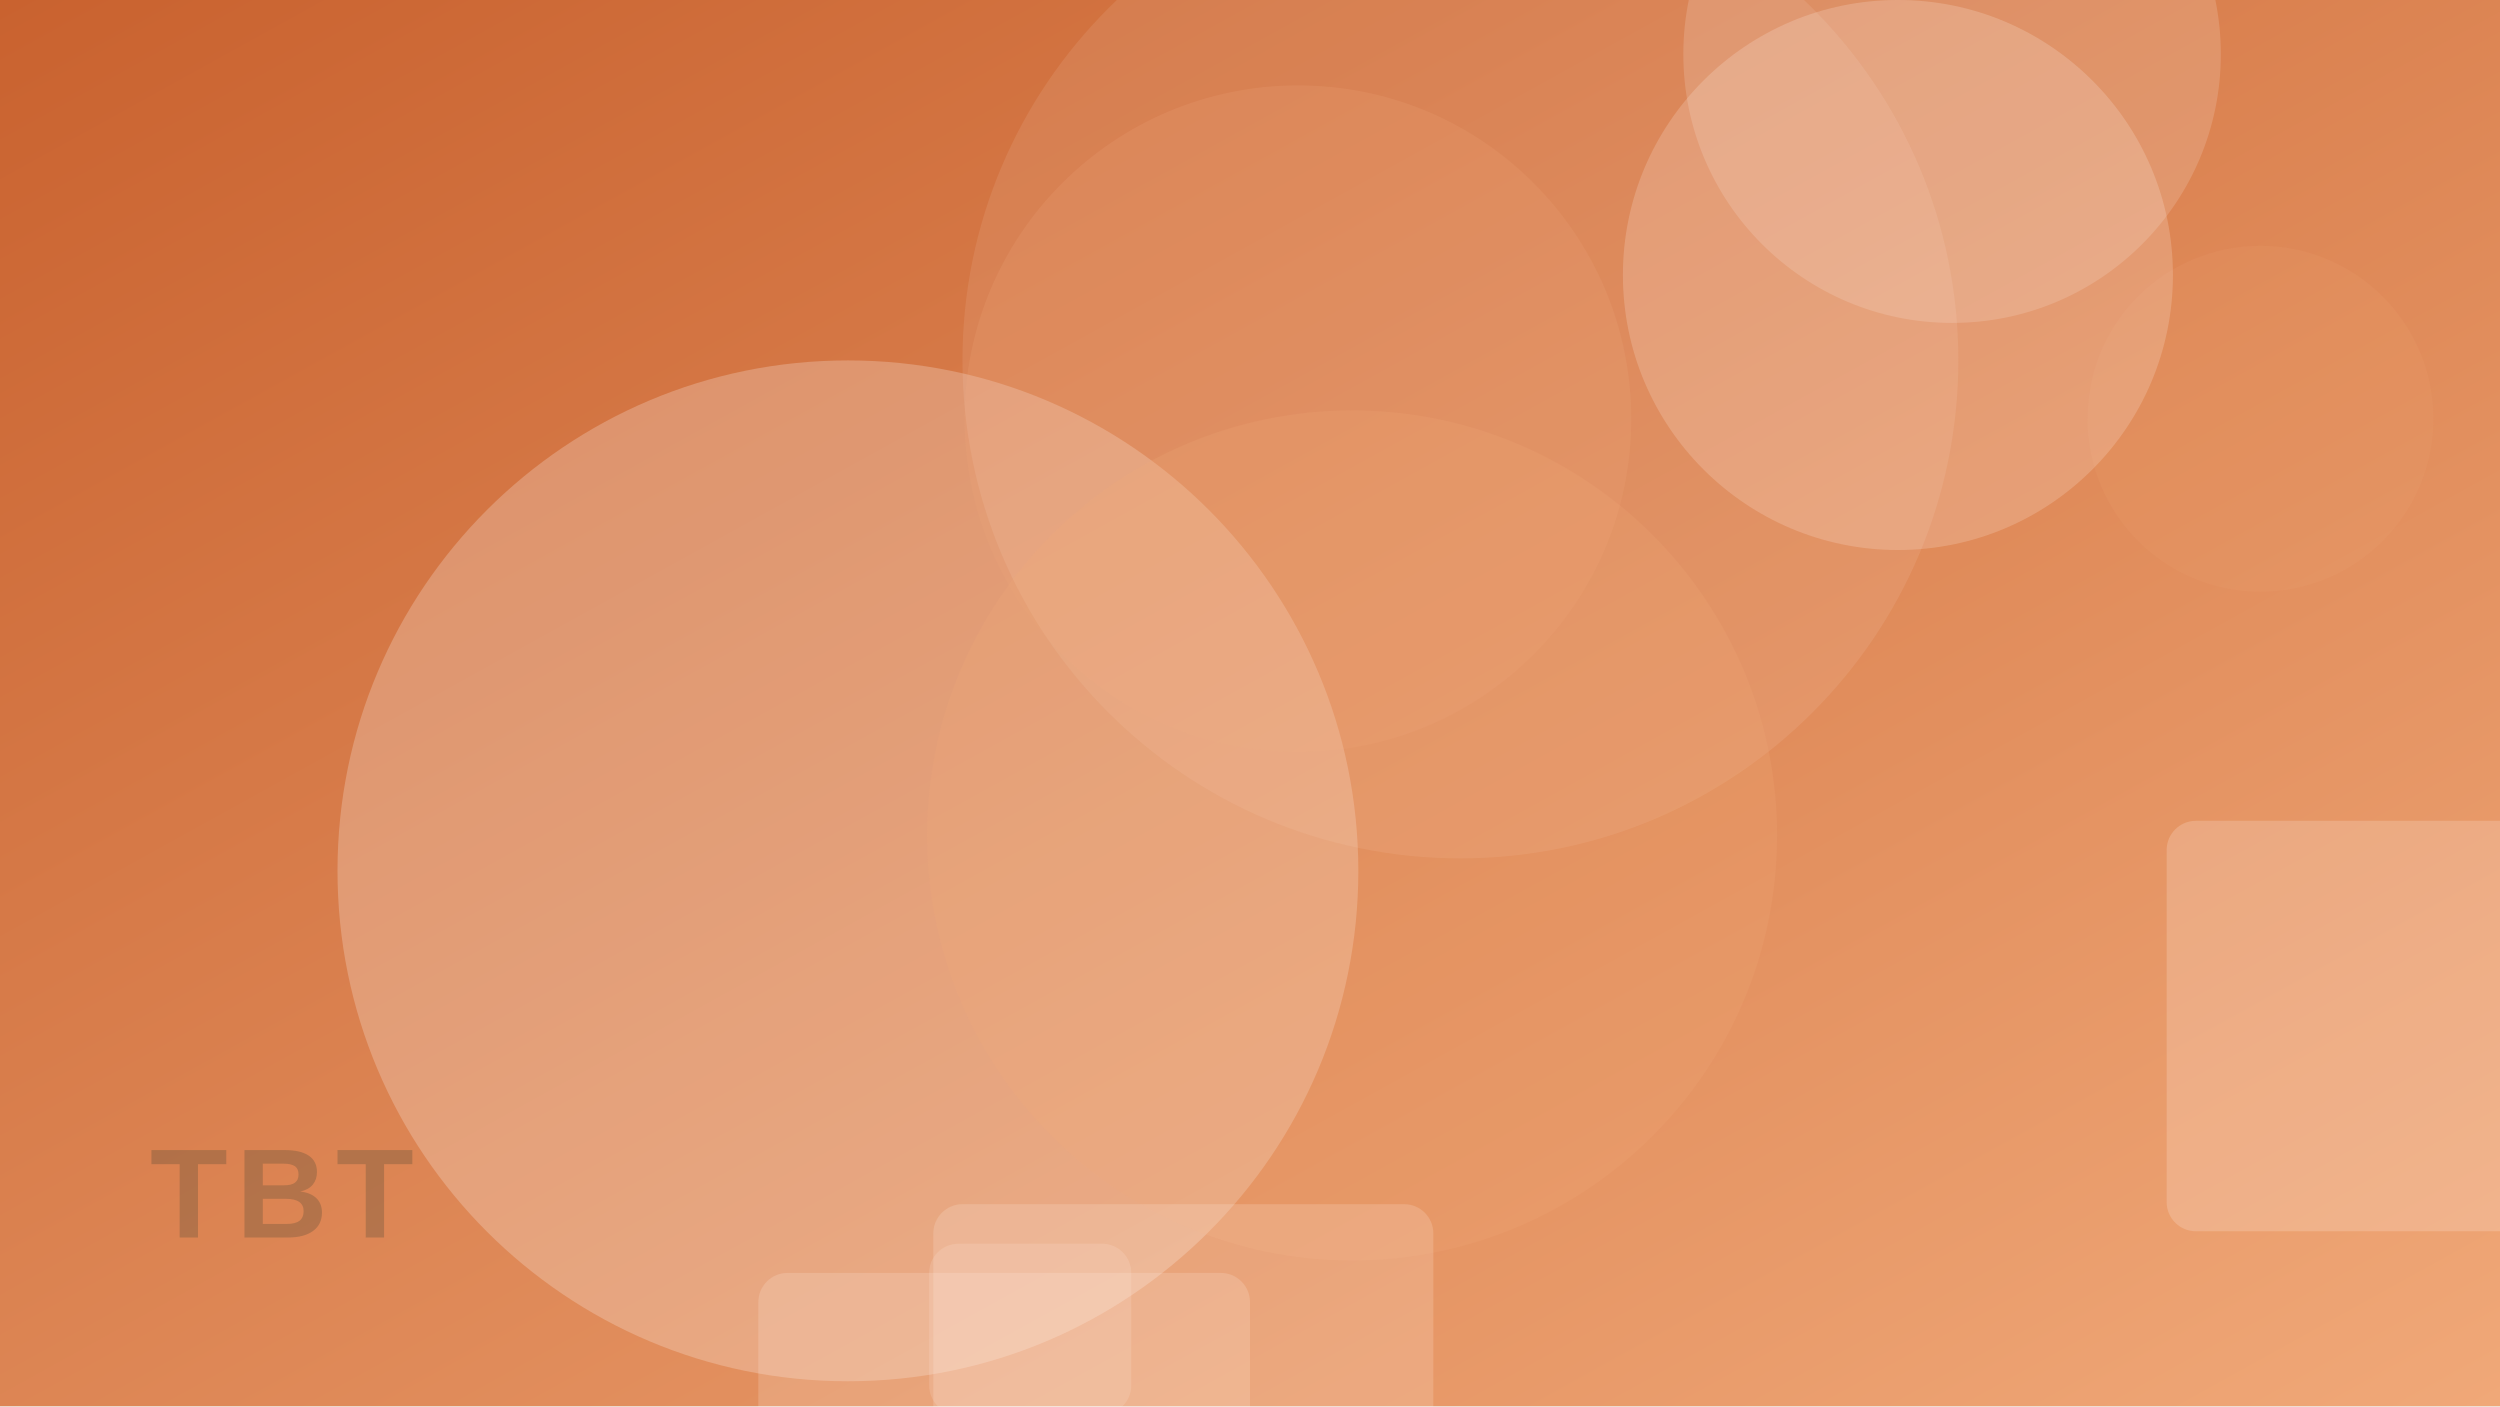
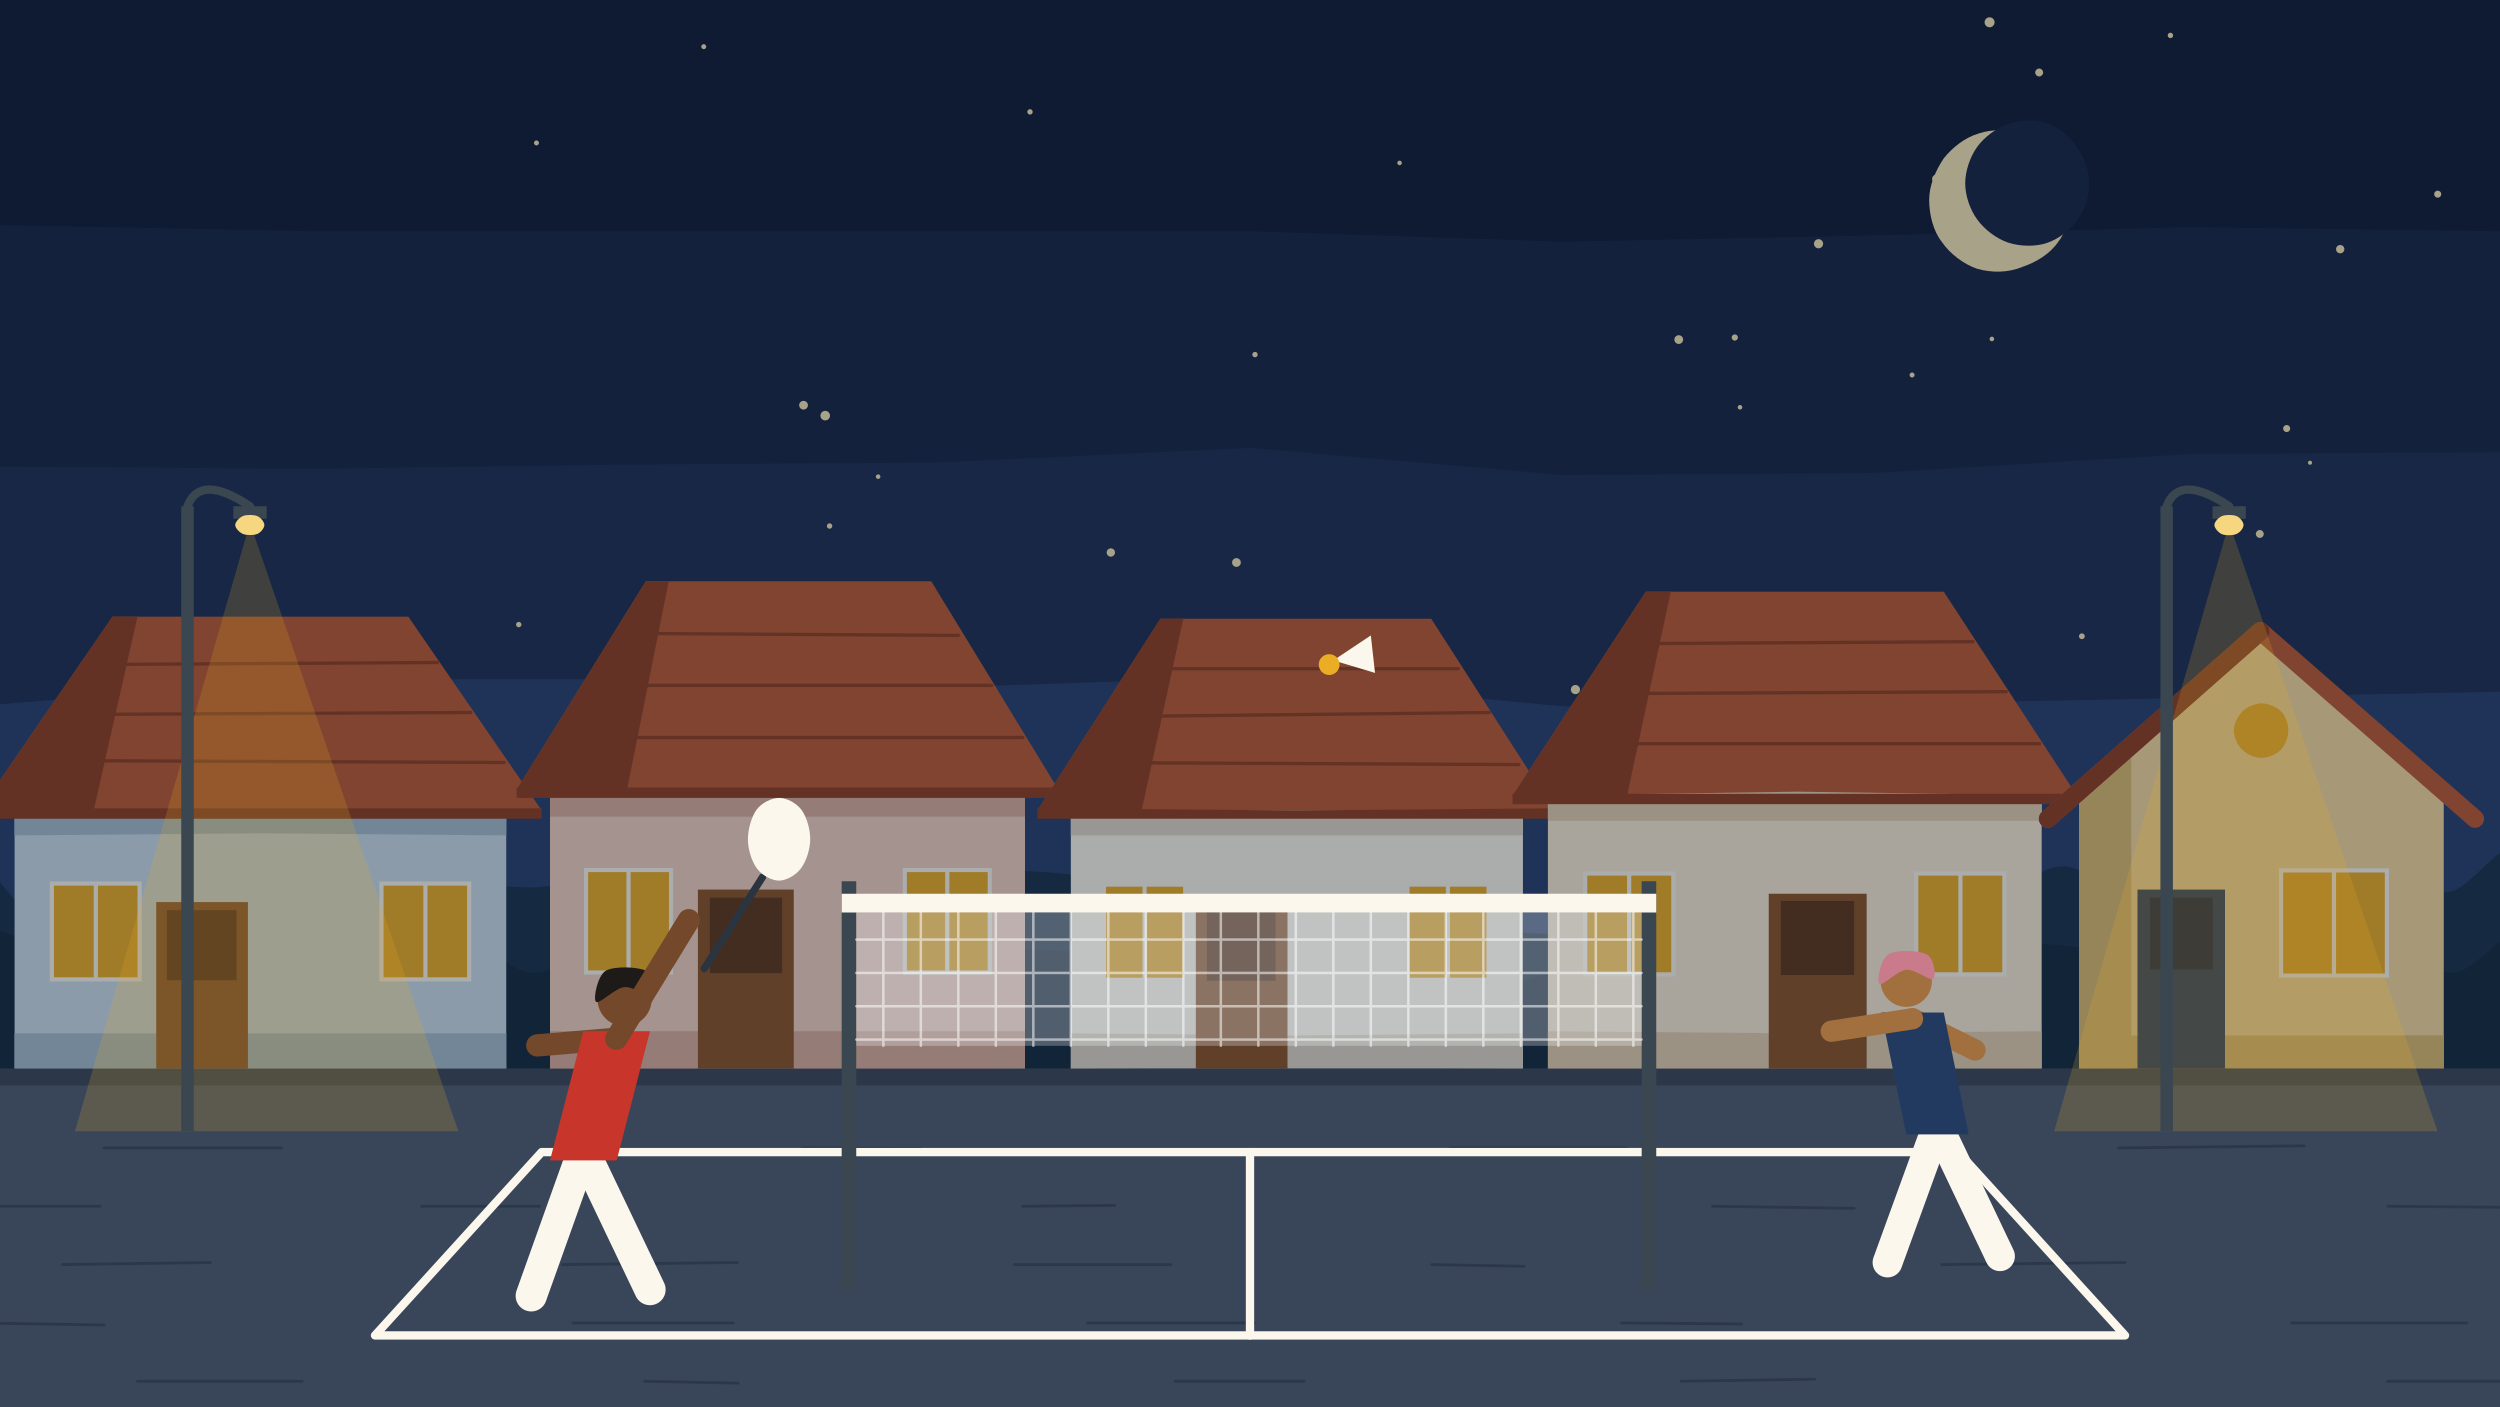
<svg xmlns="http://www.w3.org/2000/svg" viewBox="0 0 1200 675" width="1200" height="675" role="img" aria-label="Turnamen Bulu Tangkis Antar-RW Piala Kampung Sanggrahan">
-   <defs>
-     <linearGradient id="g" x1="0" y1="0" x2="1" y2="1">
-       <stop offset="0%" stop-color="#c9622f" />
-       <stop offset="100%" stop-color="#f0a878" />
-     </linearGradient>
-   </defs>
-   <rect width="1200" height="675" fill="url(#g)" />
-   <circle cx="1085" cy="201" r="83" fill="#f0a878" opacity="0.12" />
-   <circle cx="911" cy="132" r="132" fill="#fdeee4" opacity="0.21" />
-   <circle cx="407" cy="418" r="245" fill="#ffffff" opacity="0.23" />
-   <circle cx="623" cy="201" r="160" fill="#f0a878" opacity="0.15" />
-   <circle cx="701" cy="173" r="239" fill="#fdeee4" opacity="0.10" />
-   <circle cx="937" cy="26" r="129" fill="#ffffff" opacity="0.15" />
-   <circle cx="649" cy="401" r="204" fill="#f0a878" opacity="0.20" />
-   <rect x="446" y="597" width="97" height="82" rx="14" fill="#fdeee4" opacity="0.16" />
-   <rect x="1040" y="394" width="238" height="197" rx="14" fill="#fdeee4" opacity="0.22" />
-   <rect x="448" y="578" width="240" height="191" rx="14" fill="#fdeee4" opacity="0.19" />
-   <rect x="364" y="611" width="236" height="233" rx="14" fill="#fdeee4" opacity="0.19" />
-   <text x="72" y="594" font-family="Segoe UI, Arial, sans-serif" font-size="61" font-weight="700" letter-spacing="4" fill="#0f2e26" opacity="0.20">TBT</text>
+   <style>.g{fill:none;stroke-linecap:round;stroke-linejoin:round}</style>
+   <path fill="#101C33" d="M-20-20l1240 0 0 715-1240 0z" />
+   <path fill="#162542" d="M0 108l150 3 150 0 150 0 150 0 150 5 150-3 150-4 150 2 20 564-1240 0z" />
+   <path fill="#1C2F4F" d="M0 224l150 1 150-2 150-1 150-7 150 13 150-1 150-9 150-1 20 458-1240 0z" />
+   <path fill="#27406A" d="M0 338l150-12 150 0 150 4 150-5 150 14 150-1 150-3 150-3 20 343-1240 0z" />
+   <circle fill="#F6E7B5" cx="917.8" cy="180" r="1.2" />
+   <circle fill="#F6E7B5" cx="881.3" cy="347.8" r="1.9" />
+   <circle fill="#F6E7B5" cx="1100.3" cy="327.8" r="2.2" />
+   <circle fill="#F6E7B5" cx="1108.8" cy="222.1" r="1" />
+   <circle fill="#F6E7B5" cx="929.5" cy="85.9" r="2.1" />
+   <circle fill="#F6E7B5" cx="1170.1" cy="93.2" r="1.7" />
+   <circle fill="#F6E7B5" cx="832.7" cy="162" r="1.5" />
+   <circle fill="#F6E7B5" cx="1085" cy="327.9" r="2.1" />
+   <circle fill="#F6E7B5" cx="978.8" cy="34.8" r="1.9" />
+   <circle fill="#F6E7B5" cx="421.5" cy="228.8" r="1.1" />
+   <circle fill="#F6E7B5" cx="337.8" cy="22.4" r="1.2" />
+   <circle fill="#F6E7B5" cx="396.1" cy="199.5" r="2.3" />
+   <circle fill="#F6E7B5" cx="1084.7" cy="256.3" r="1.9" />
+   <circle fill="#F6E7B5" cx="1097.6" cy="205.7" r="1.7" />
+   <circle fill="#F6E7B5" cx="593.5" cy="270" r="2.1" />
+   <circle fill="#F6E7B5" cx="249" cy="299.8" r="1.3" />
+   <circle fill="#F6E7B5" cx="999.3" cy="305.4" r="1.4" />
+   <circle fill="#F6E7B5" cx="756.2" cy="331" r="2.2" />
+   <circle fill="#F6E7B5" cx="1041.8" cy="17" r="1.3" />
+   <circle fill="#F6E7B5" cx="805.8" cy="163" r="2.1" />
+   <circle fill="#F6E7B5" cx="1123.3" cy="119.6" r="2" />
+   <circle fill="#F6E7B5" cx="872.9" cy="117" r="2.2" />
+   <circle fill="#F6E7B5" cx="257.5" cy="68.6" r="1.2" />
+   <circle fill="#F6E7B5" cx="385.7" cy="194.5" r="2.1" />
+   <circle fill="#F6E7B5" cx="835.2" cy="195.5" r="1.1" />
+   <circle fill="#F6E7B5" cx="533.2" cy="265.2" r="2" />
+   <circle fill="#F6E7B5" cx="602.4" cy="170.2" r="1.3" />
+   <circle fill="#F6E7B5" cx="671.8" cy="78.2" r="1.1" />
+   <circle fill="#F6E7B5" cx="494.4" cy="53.7" r="1.3" />
+   <circle fill="#F6E7B5" cx="955" cy="10.7" r="2.4" />
+   <circle fill="#F6E7B5" cx="1109.1" cy="343" r="1.6" />
+   <circle fill="#F6E7B5" cx="956.1" cy="162.7" r="1.1" />
+   <circle fill="#F6E7B5" cx="398.2" cy="252.5" r="1.3" />
+   <circle fill="#F6E7B5" cx="759.7" cy="338.5" r="1.6" />
+   <path fill="#F6E7B5" d="M994 96c0 7-2 15-6 20-4 6-11 10-17 12-7 3-15 3-22 1-6-2-13-7-17-13-4-5-6-13-6-20 0-7 3-14 7-20 4-5 10-10 17-12 6-2 14-2 20 0 7 2 14 7 17 12 4 5 7 13 7 20z" />
+   <path fill="#162542" d="M1002.9 88c.1 5.8-2.2 12.8-5.7 17.6-3.4 4.8-9.3 9.3-14.9 11.1-5.5 1.8-13 1.6-18.5-.3-5.6-1.9-11.3-6.3-14.7-11-3.5-4.7-5.8-11.6-5.8-17.4 0-5.8 2.3-12.7 5.7-17.4 3.4-4.8 9.2-9.1 14.8-11 5.5-2 13.1-2.4 18.6-.5 5.5 1.8 11.2 6.7 14.6 11.5 3.4 4.8 5.9 11.6 5.9 17.4z" />
+   <path fill="#1A3148" d="M-20 675c-210-41-8-209 0-247 8-38 31 21 46 19 15-1 31-29 46-29 15-1 31 22 46 26 15 4 31 2 46-1 15-3 31-14 46-17 15-3 31 0 46 0 15-1 31-4 46-3 15 2 31 9 46 12 15 3 31 10 46 7 15-3 31-19 46-23 15-4 31-2 46-1 15 0 31 2 46 4 15 1 31 6 46 6 15 0 31-8 46-7 15 1 31 10 46 14 15 5 31 8 46 11 15 2 31 3 46 2 15 0 31-2 46-7 15-4 31-19 46-21 15-1 31 9 46 12 15 3 31 10 46 7 15-3 31-25 46-23 15 1 31 30 46 32 15 3 31-16 46-17 15-2 31 9 46 8 15-1 31-9 46-11 15-3 35-46 46-5 11 42 225 210 18 252-207 42-1050 41-1260 0z" />
+   <path fill="#142A3C" d="M-20 675c-210-35-8-172 0-209 8-37 31-9 46-13 15-3 31-5 46-7 15-2 31-6 46-4 15 2 31 17 46 17 15 0 31-18 46-16 15 1 31 23 46 24 15 0 31-20 46-22 15-2 31 7 46 10 15 3 31 8 46 8 15-1 31-7 46-8 15-2 31-1 46 0 15 1 31 1 46 4 15 3 31 17 46 14 15-3 31-29 46-32 15-3 31 11 46 16 15 6 31 16 46 16 15 1 31-9 46-12 15-4 31-5 46-7 15-1 31-3 46-4 15-1 31 0 46-1 15 0 31-1 46 0 15 1 31 4 46 5 15 2 31 6 46 5 15-1 31-8 46-10 15-2 31-3 46 0 15 3 31 16 46 18 15 2 35-41 46-7 11 35 225 179 18 215-207 36-1050 35-1260 0z" />
+   <path fill="#CBDCE6" d="M7 384l119 0 117 0 0 129-118 0-118 0z" />
+   <path fill="#A5BDCB" d="M7 496l118 0 118 0 0 17-118 0-118 0z" />
+   <path fill="#A5BDCB" d="M7 384l118 0 118 0 0 17-118-1-118 1z" />
+   <path fill="#BC5A30" d="M-10 389l64-93 142 0 64 93-135 0z" />
+   <path fill="#8E3F20" d="M-10 389l64-93 12 0-21 93z" />
+   <path class="g" stroke="#8E3F20" stroke-width="1.6" d="M40 319l170-1M24 343l202-1M8 365l234 1" />
+   <path fill="#8E3F20" d="M-10 388l135 0 135 0 0 5-135 0-135 0z" />
+   <path fill="#8B5427" d="M75 433l44 0 0 80-44 0z" />
+   <path fill="#5E3618" d="M80.1 436.9l33.4 0 0 33.6-33.4 0z" />
+   <path fill="#FBF7EC" d="M23.9 423.1l44.1 0 0 48-44.1 0z" />
+   <path fill="#EAAD24" d="M25.9 425.1l40.1 0 0 44-40.1 0z" />
+   <path class="g" stroke="#FBF7EC" stroke-width="2" d="M46 425.1l0 44" />
+   <path fill="#FBF7EC" d="M182.1 423.1l44.1 0 0 48-44.1 0z" />
+   <path fill="#EAAD24" d="M184.1 425.1l40.1 0 0 44-40.1 0z" />
+   <path class="g" stroke="#FBF7EC" stroke-width="2" d="M204.2 425.1l0 44" />
+   <path fill="#F1D0C0" d="M264 374l114 0 114 0 0 139-114 1-114-1z" />
+   <path fill="#D9AE9B" d="M264 495l114 0 114 0 0 18-114 1-114-1z" />
+   <path fill="#D9AE9B" d="M264 374l114 0 114 0 0 18-114 0-114 0z" />
+   <path fill="#BC5A30" d="M248 379l62-100 137 0 61 100-129 1z" />
+   <path fill="#8E3F20" d="M248 379l62-100 11 0-20 100z" />
+   <path class="g" stroke="#8E3F20" stroke-width="1.6" d="M296 304l164 1M281 329l195 0M265 354l226 0" />
+   <path fill="#8E3F20" d="M248 378l130 0 130 0 0 5-130 0-130 0z" />
+   <path fill="#8B5427" d="M335 427l46 0 0 86-46 0z" />
+   <path fill="#5E3618" d="M340.7 430.9l34.7 0 0 36.2-34.7 0z" />
+   <path fill="#FBF7EC" d="M280.3 416.6l42.8 0 0 51.2-42.8 0z" />
+   <path fill="#EAAD24" d="M282.3 418.6l38.8 0 0 47.2-38.8 0z" />
+   <path class="g" stroke="#FBF7EC" stroke-width="2" d="M301.7 418.6l0 47.2" />
+   <path fill="#FBF7EC" d="M433.3 416.6l42.8 0 0 51.2-42.8 0z" />
+   <path fill="#EAAD24" d="M435.3 418.6l38.8 0 0 47.2-38.8 0z" />
+   <path class="g" stroke="#FBF7EC" stroke-width="2" d="M454.7 418.6l0 47.2" />
+   <path fill="#FBF7EC" d="M514 384l108 0 109 0 0 129-108-1-109 1z" />
+   <path fill="#DED7C5" d="M514 496l108 1 109-1 0 17-108 0-109 0z" />
+   <path fill="#DED7C5" d="M514 384l108 0 109 0 0 17-108 0-109 0z" />
+   <path fill="#BC5A30" d="M498 389l59-92 130 0 59 92-123 0z" />
+   <path fill="#8E3F20" d="M498 389l59-92 11 0-20 92z" />
+   <path class="g" stroke="#8E3F20" stroke-width="1.6" d="M544 321l156 0M530 344l185-2M515 366l214 1" />
+   <path fill="#8E3F20" d="M498 388l124 1 124-1 0 5-123 0-125 0z" />
+   <path fill="#8B5427" d="M574 433l44 0 0 80-44 0z" />
+   <path fill="#5E3618" d="M579.3 437.3l33 0 0 33.5-33 0z" />
+   <path fill="#FBF7EC" d="M528.9 423.6l41 0 0 47.7-41 0z" />
+   <path fill="#EAAD24" d="M530.9 425.6l37 0 0 43.7-37 0z" />
+   <path class="g" stroke="#FBF7EC" stroke-width="2" d="M549.4 425.6l0 43.7" />
+   <path fill="#FBF7EC" d="M674.6 423.6l40.9 0 0 47.7-40.9 0z" />
+   <path fill="#EAAD24" d="M676.6 425.6l36.9 0 0 43.7-36.9 0z" />
+   <path class="g" stroke="#FBF7EC" stroke-width="2" d="M695 425.6l0 43.7" />
+   <path fill="#F7EBD3" d="M743 377l119 0 118 0 0 136-118 0-119 0z" />
+   <path fill="#E2CFAE" d="M743 495l118 1 119-1 0 18-118 1-119-1z" />
+   <path fill="#E2CFAE" d="M743 377l119 0 118 0 0 17-119 0-118 0z" />
+   <path fill="#BC5A30" d="M726 382l64-98 143 0 64 98-134-2z" />
+   <path fill="#8E3F20" d="M726 382l64-98 12 0-21 98z" />
+   <path class="g" stroke="#8E3F20" stroke-width="1.6" d="M776 309l171-1M760 333l203-1M744 357l235 0" />
+   <path fill="#8E3F20" d="M726 381l135 0 136 0 0 5-135 0-136 0z" />
+   <path fill="#8B5427" d="M849 429l47 0 0 84-47 0z" />
+   <path fill="#5E3618" d="M854.8 432.5l35.2 0 0 35.5-35.2 0z" />
+   <path fill="#FBF7EC" d="M759.9 418.3l44.3 0 0 50.4-44.3 0z" />
+   <path fill="#EAAD24" d="M761.9 420.3l40.3 0 0 46.4-40.3 0z" />
+   <path class="g" stroke="#FBF7EC" stroke-width="2" d="M782 420.3l0 46.4" />
+   <path fill="#FBF7EC" d="M918.8 418.3l44.3 0 0 50.4-44.3 0z" />
+   <path fill="#EAAD24" d="M920.8 420.3l40.3 0 0 46.4-40.3 0z" />
+   <path class="g" stroke="#FBF7EC" stroke-width="2" d="M941 420.3l0 46.4" />
+   <path fill="#F4DA9A" d="M998 513l0-135 87-73 88 73 0 135-87-1z" />
+   <path fill="#DDBB6F" d="M998 513l0-135 25-20 0 155z" />
+   <path fill="#DDBB6F" d="M998 497l88 0 87 0 0 16-87 0-88 0z" />
+   <path class="g" stroke="#BC5A30" stroke-width="8.7" d="M983 393l102-90 103 90" />
+   <path class="g" stroke="#8E3F20" stroke-width="8.7" d="M983 393l102-90" />
+   <path fill="#EAAD24" d="M1098.4 350.6c0 3.2-1.5 7.2-3.7 9.4-2.2 2.2-6.2 3.8-9.3 3.8-3.1 0-7-1.8-9.2-4-2.2-2.1-4-6.1-4-9.2 .1-3 1.9-6.9 4.1-9.1 2.2-2.1 6-3.8 9.1-3.9 3.1 0 7.2 1.5 9.4 3.7 2.2 2.1 3.6 6.2 3.6 9.3z" />
+   <path fill="#233A60" d="M1026 427l42 0 0 86-42 0z" />
+   <path fill="#162542" d="M1032 430.9l30.1 0 0 34.4-30.1 0z" />
+   <path fill="#FBF7EC" d="M1093.9 416.8l52.8 0 0 52.5-52.8 0z" />
+   <path fill="#EAAD24" d="M1095.9 418.8l48.8 0 0 48.5-48.8 0z" />
+   <path class="g" stroke="#FBF7EC" stroke-width="2" d="M1120.3 418.8l0 48.5" />
+   <path fill="#0E183055" d="M-20-20l1240 0 0 715-1240 0z" />
+   <path fill="#39465A" d="M-20 513l1240 0 0 182-1240 0z" />
+   <path fill="#2C3849" d="M-20 513l155 0 155 0 155 0 155 0 155 0 155 0 155 0 155 0 0 8-155 0-155 0-155 0-155 0-155 0-155 0-155 0-155 0z" />
+   <path class="g" stroke="#2C3849" stroke-width="1.4" d="M50 551l85 0M384.9 551l56.9 .2M696 551l85 0M1017 551l89-1M-13 579l61 0M202.4 579l56.5 0M490.9 579l44.1-.4M822 579l68 1M1146.3 579l55.6 .5M30 607l71-1M270 607l84-1M487 607l75 0M687.3 607l44.2 .8M932 607l88-1M-12 635l62 1M275 635l77 0M522 635l80 0M778.3 635l57.7 .5M1100 635l84 0M66 663l79 0M309.5 663l44.9 .9M564 663l62 0M807 663l64-1M1146 663l78 0" />
+   <path class="g" stroke="#FBF7EC" stroke-width="4" d="M180 641l840 0-80-88-680 0-80 88" />
+   <path class="g" stroke="#FBF7EC" stroke-width="4" d="M600 553l0 88" />
+   <path fill="#EAAD2433" d="M120 251l-84 292 184 0z" />
+   <path fill="#3A4650" d="M87 243l6 0 0 150 0 150-6 0 0-150z" />
+   <path class="g" stroke="#3A4650" stroke-width="4" d="M90 243q6-16 30 0" />
+   <path fill="#3A4650" d="M112 243l16 0 0 6-16 0z" />
+   <path fill="#F6D77F" d="M126.9 252c0 1.4-1.7 3.6-3.4 4.3-1.7 .7-5.2 .7-6.9 0-1.8-.8-3.7-2.9-3.7-4.3 0-1.4 1.9-3.5 3.7-4.3 1.7-.7 5.1-.7 6.8 0 1.8 .7 3.5 2.9 3.5 4.3z" />
+   <path fill="#EAAD2433" d="M1070 251l-84 292 184 0z" />
+   <path fill="#3A4650" d="M1037 243l6 0 0 150 0 150-6 0 0-150z" />
+   <path class="g" stroke="#3A4650" stroke-width="4" d="M1040 243q6-16 30 0" />
+   <path fill="#3A4650" d="M1062 243l16 0 0 6-16 0z" />
+   <path fill="#F6D77F" d="M1076.9 252c0 1.4-1.6 3.6-3.4 4.3-1.7 .8-5.3 .8-7 .1-1.8-.8-3.6-3-3.6-4.4 0-1.4 1.9-3.6 3.7-4.3 1.7-.7 5.1-.7 6.9 0 1.7 .7 3.4 2.9 3.4 4.3z" />
+   <path fill="#3A4650" d="M404 423l7 0 0 98 0 98-7 0 0-98z" />
+   <path fill="#3A4650" d="M788 423l7 0 0 98 0 98-7 0 0-98z" />
+   <path fill="#FBF7EC" d="M404 429l130 0 131 0 130 0 0 9-130 0-131 0-130 0z" />
+   <path fill="#FFFFFF44" d="M411 438l377 0 0 64-377 0z" />
+   <path class="g" stroke="#FFFFFF88" stroke-width="1.2" d="M424 438l0 64M442 438l0 64M460 438l0 64M478 438l0 64M496 438l0 64M514 438l0 64M532 438l0 64M550 438l0 64M568 438l0 64M586 438l0 64M604 438l0 64M622 438l0 64M640 438l0 64M658 438l0 64M676 438l0 64M694 438l0 64M712 438l0 64M730 438l0 64M748 438l0 64M766 438l0 64M784 438l0 64M411 451l377 0M411 467l377 0M411 483l377 0M411 499l377 0" />
+   <path class="g" stroke="#74482A" stroke-width="10.7" d="M295.8 498.6l-37.9 3.2" />
+   <path class="g" stroke="#FBF7EC" stroke-width="15" d="M280 552l-25 70" />
+   <path class="g" stroke="#FBF7EC" stroke-width="15" d="M280 552l32 67" />
+   <path fill="#C8352B" d="M280 495l32 0-16 62-32 0z" />
+   <circle fill="#74482A" cx="299.8" cy="479.6" r="13" />
+   <path fill="#1E1A18" d="M286.1 480.9c-1.5-1.3 .6-12.4 4.6-14.9 4-2.4 15.6-2 19.4 0 3.8 2.1 5 11 3.3 12.3-1.8 1.3-9.1-4.9-13.6-4.5-4.6 .4-12.1 8.4-13.7 7.1z" />
+   <path class="g" stroke="#74482A" stroke-width="10.7" d="M295.8 498.6l34.8-56.9" />
+   <path class="g" stroke="#2A3540" stroke-width="3.5" d="M338 465l28-44" />
+   <path fill="#FBF7EC" d="M388.9 403c0 4.7-2 10.6-4.5 13.9-2.5 3.3-6.9 5.7-10.4 5.8-3.5 0-8-2.4-10.5-5.6-2.6-3.3-4.5-9.4-4.5-14.1-.1-4.7 1.7-11 4.2-14.4 2.5-3.3 7.2-5.6 10.8-5.6 3.6 0 8.2 2.4 10.7 5.7 2.5 3.4 4.3 9.6 4.2 14.3z" />
+   <path class="g" stroke="#A2703F" stroke-width="10.2" d="M918 489l30 15" />
+   <path class="g" stroke="#FBF7EC" stroke-width="14.3" d="M930 540l30 63" />
+   <path class="g" stroke="#FBF7EC" stroke-width="14.3" d="M930 540l-24 66" />
+   <path fill="#233A60" d="M903 486l30 0 12 58.5-30 0z" />
+   <circle fill="#A2703F" cx="915" cy="471" r="12.3" />
+   <path fill="#C97B8B" d="M902.1 472.2c-1.4-1.2 .5-11.8 4.3-14.1 3.8-2.4 14.9-2 18.4 0 3.6 1.9 4.8 10.4 3.1 11.7-1.6 1.2-8.6-4.7-12.9-4.3-4.3 .4-11.5 8-12.9 6.7z" />
+   <path class="g" stroke="#A2703F" stroke-width="10.2" d="M918 489l-39 6" />
+   <path fill="#FBF7EC" d="M640 317l18-12 2 18z" />
+   <circle fill="#EAAD24" cx="638" cy="319" r="5" />
</svg>
